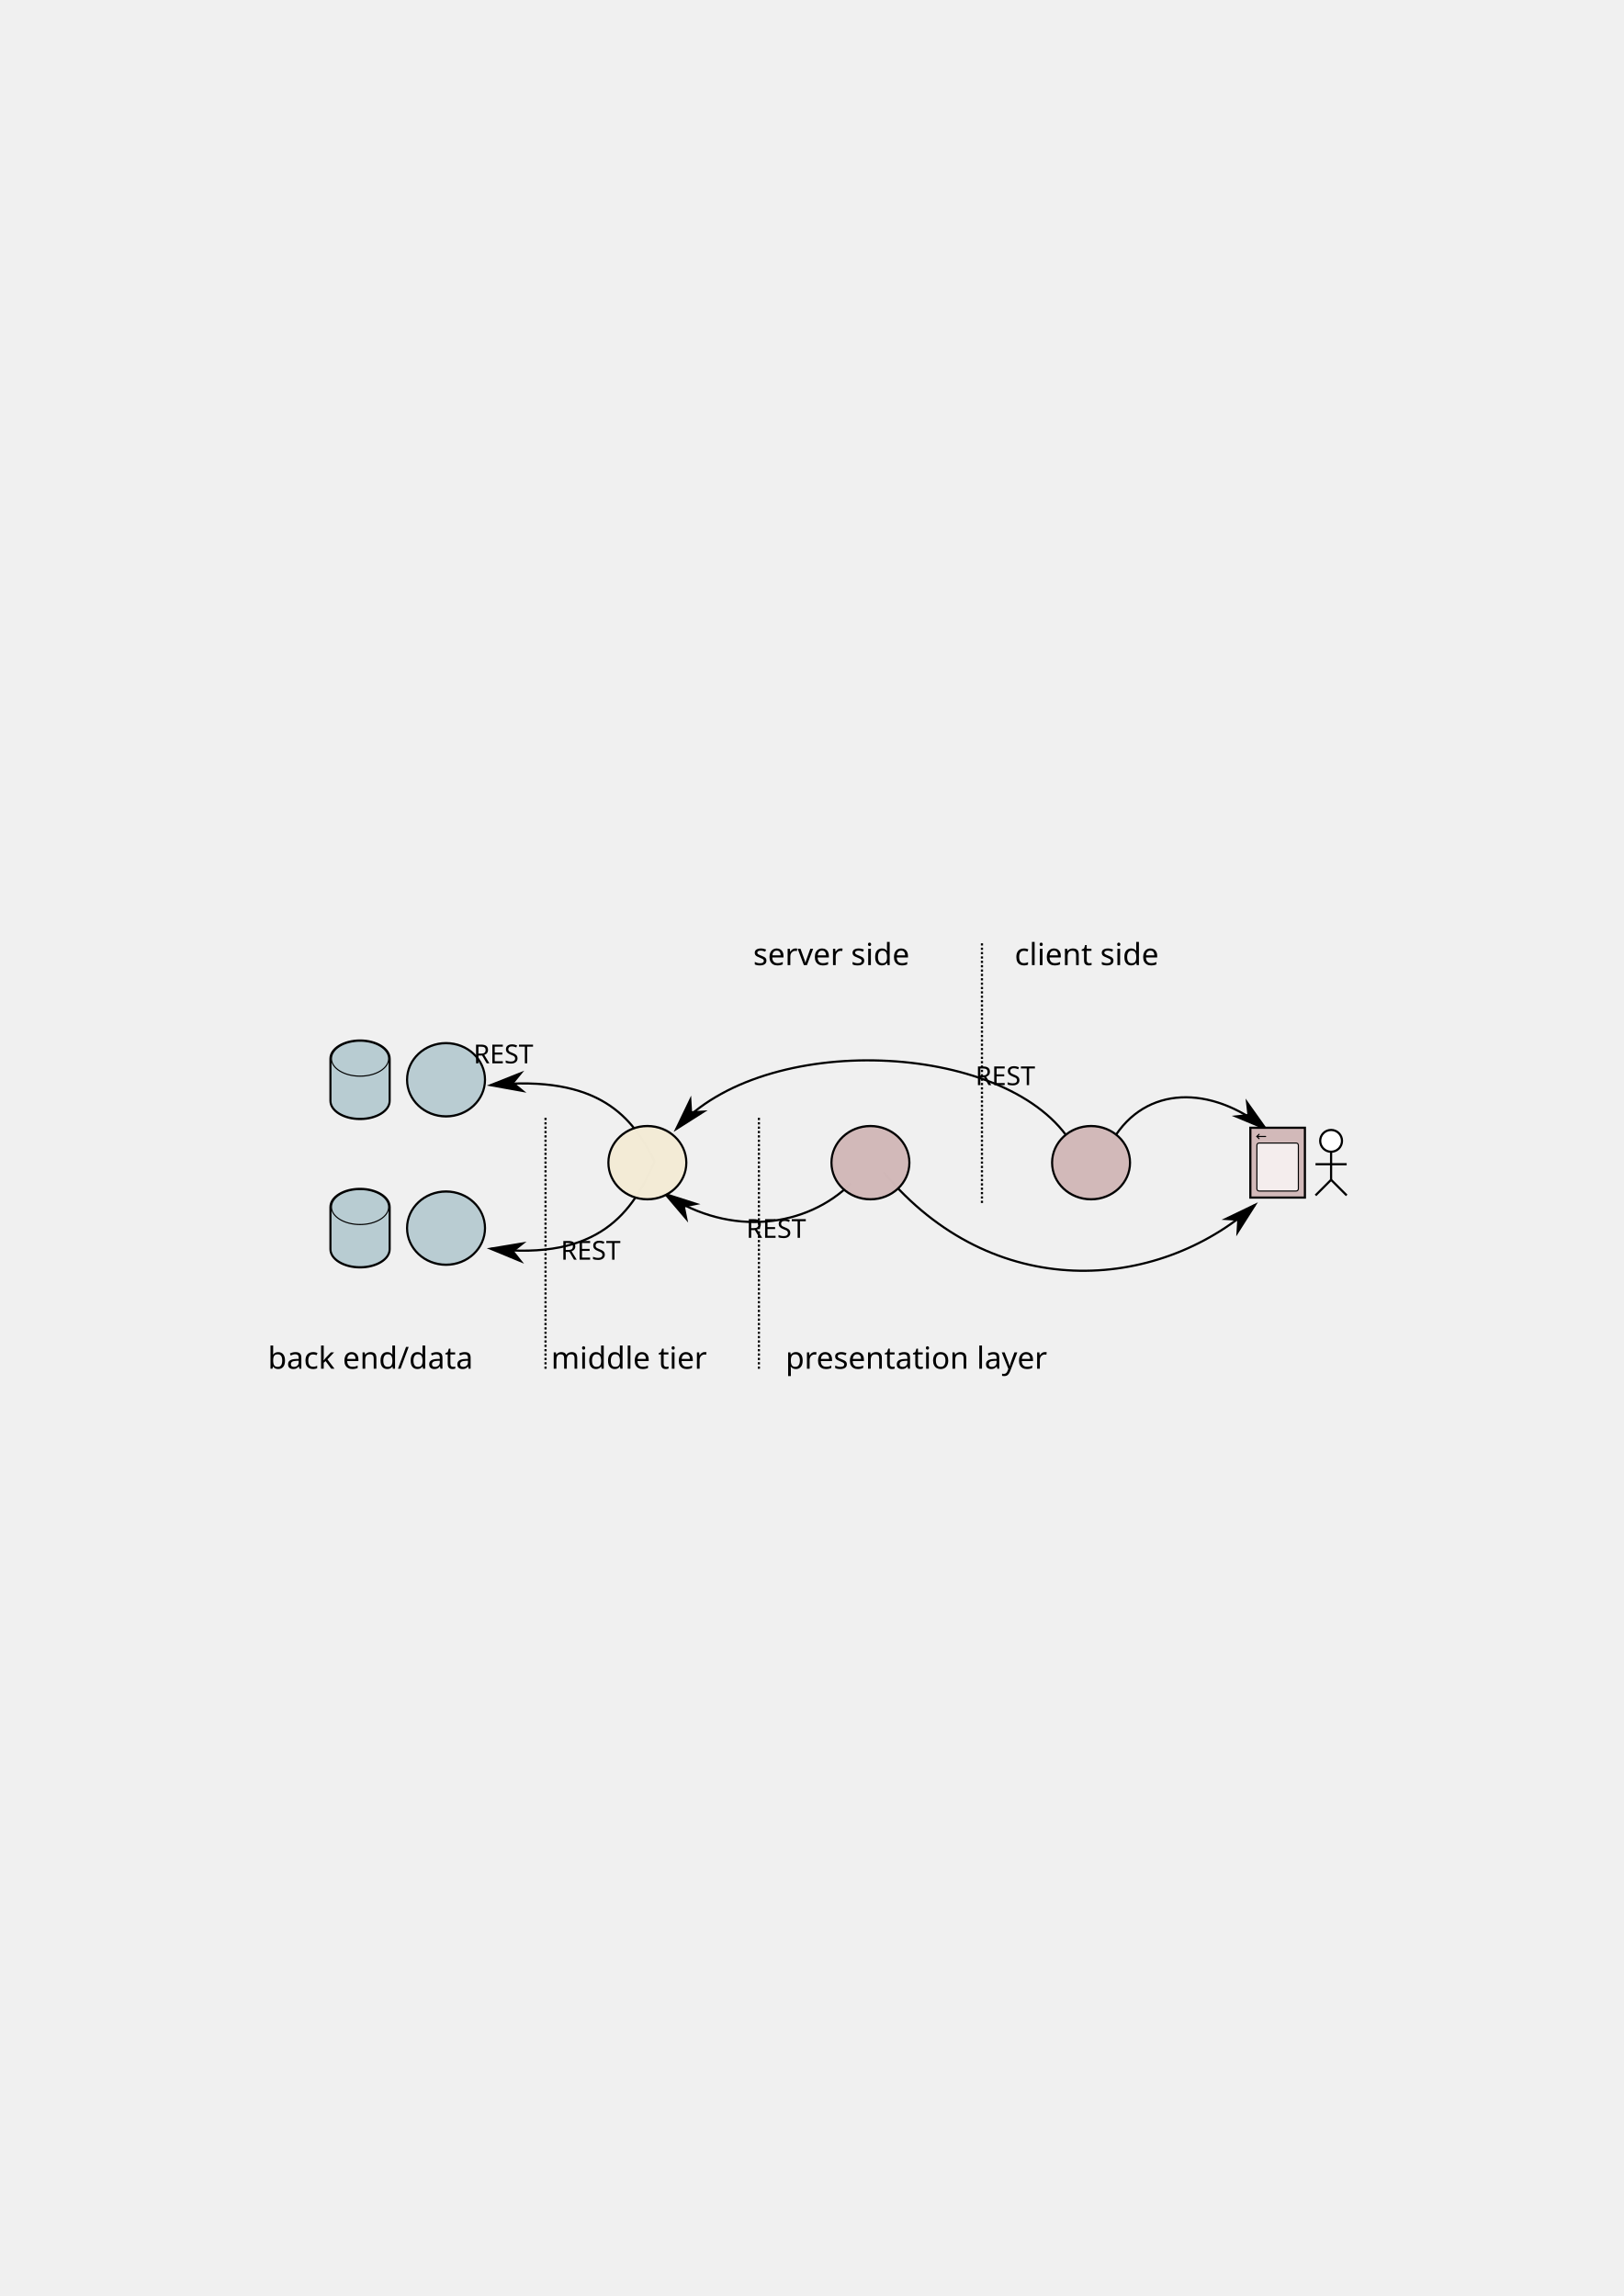
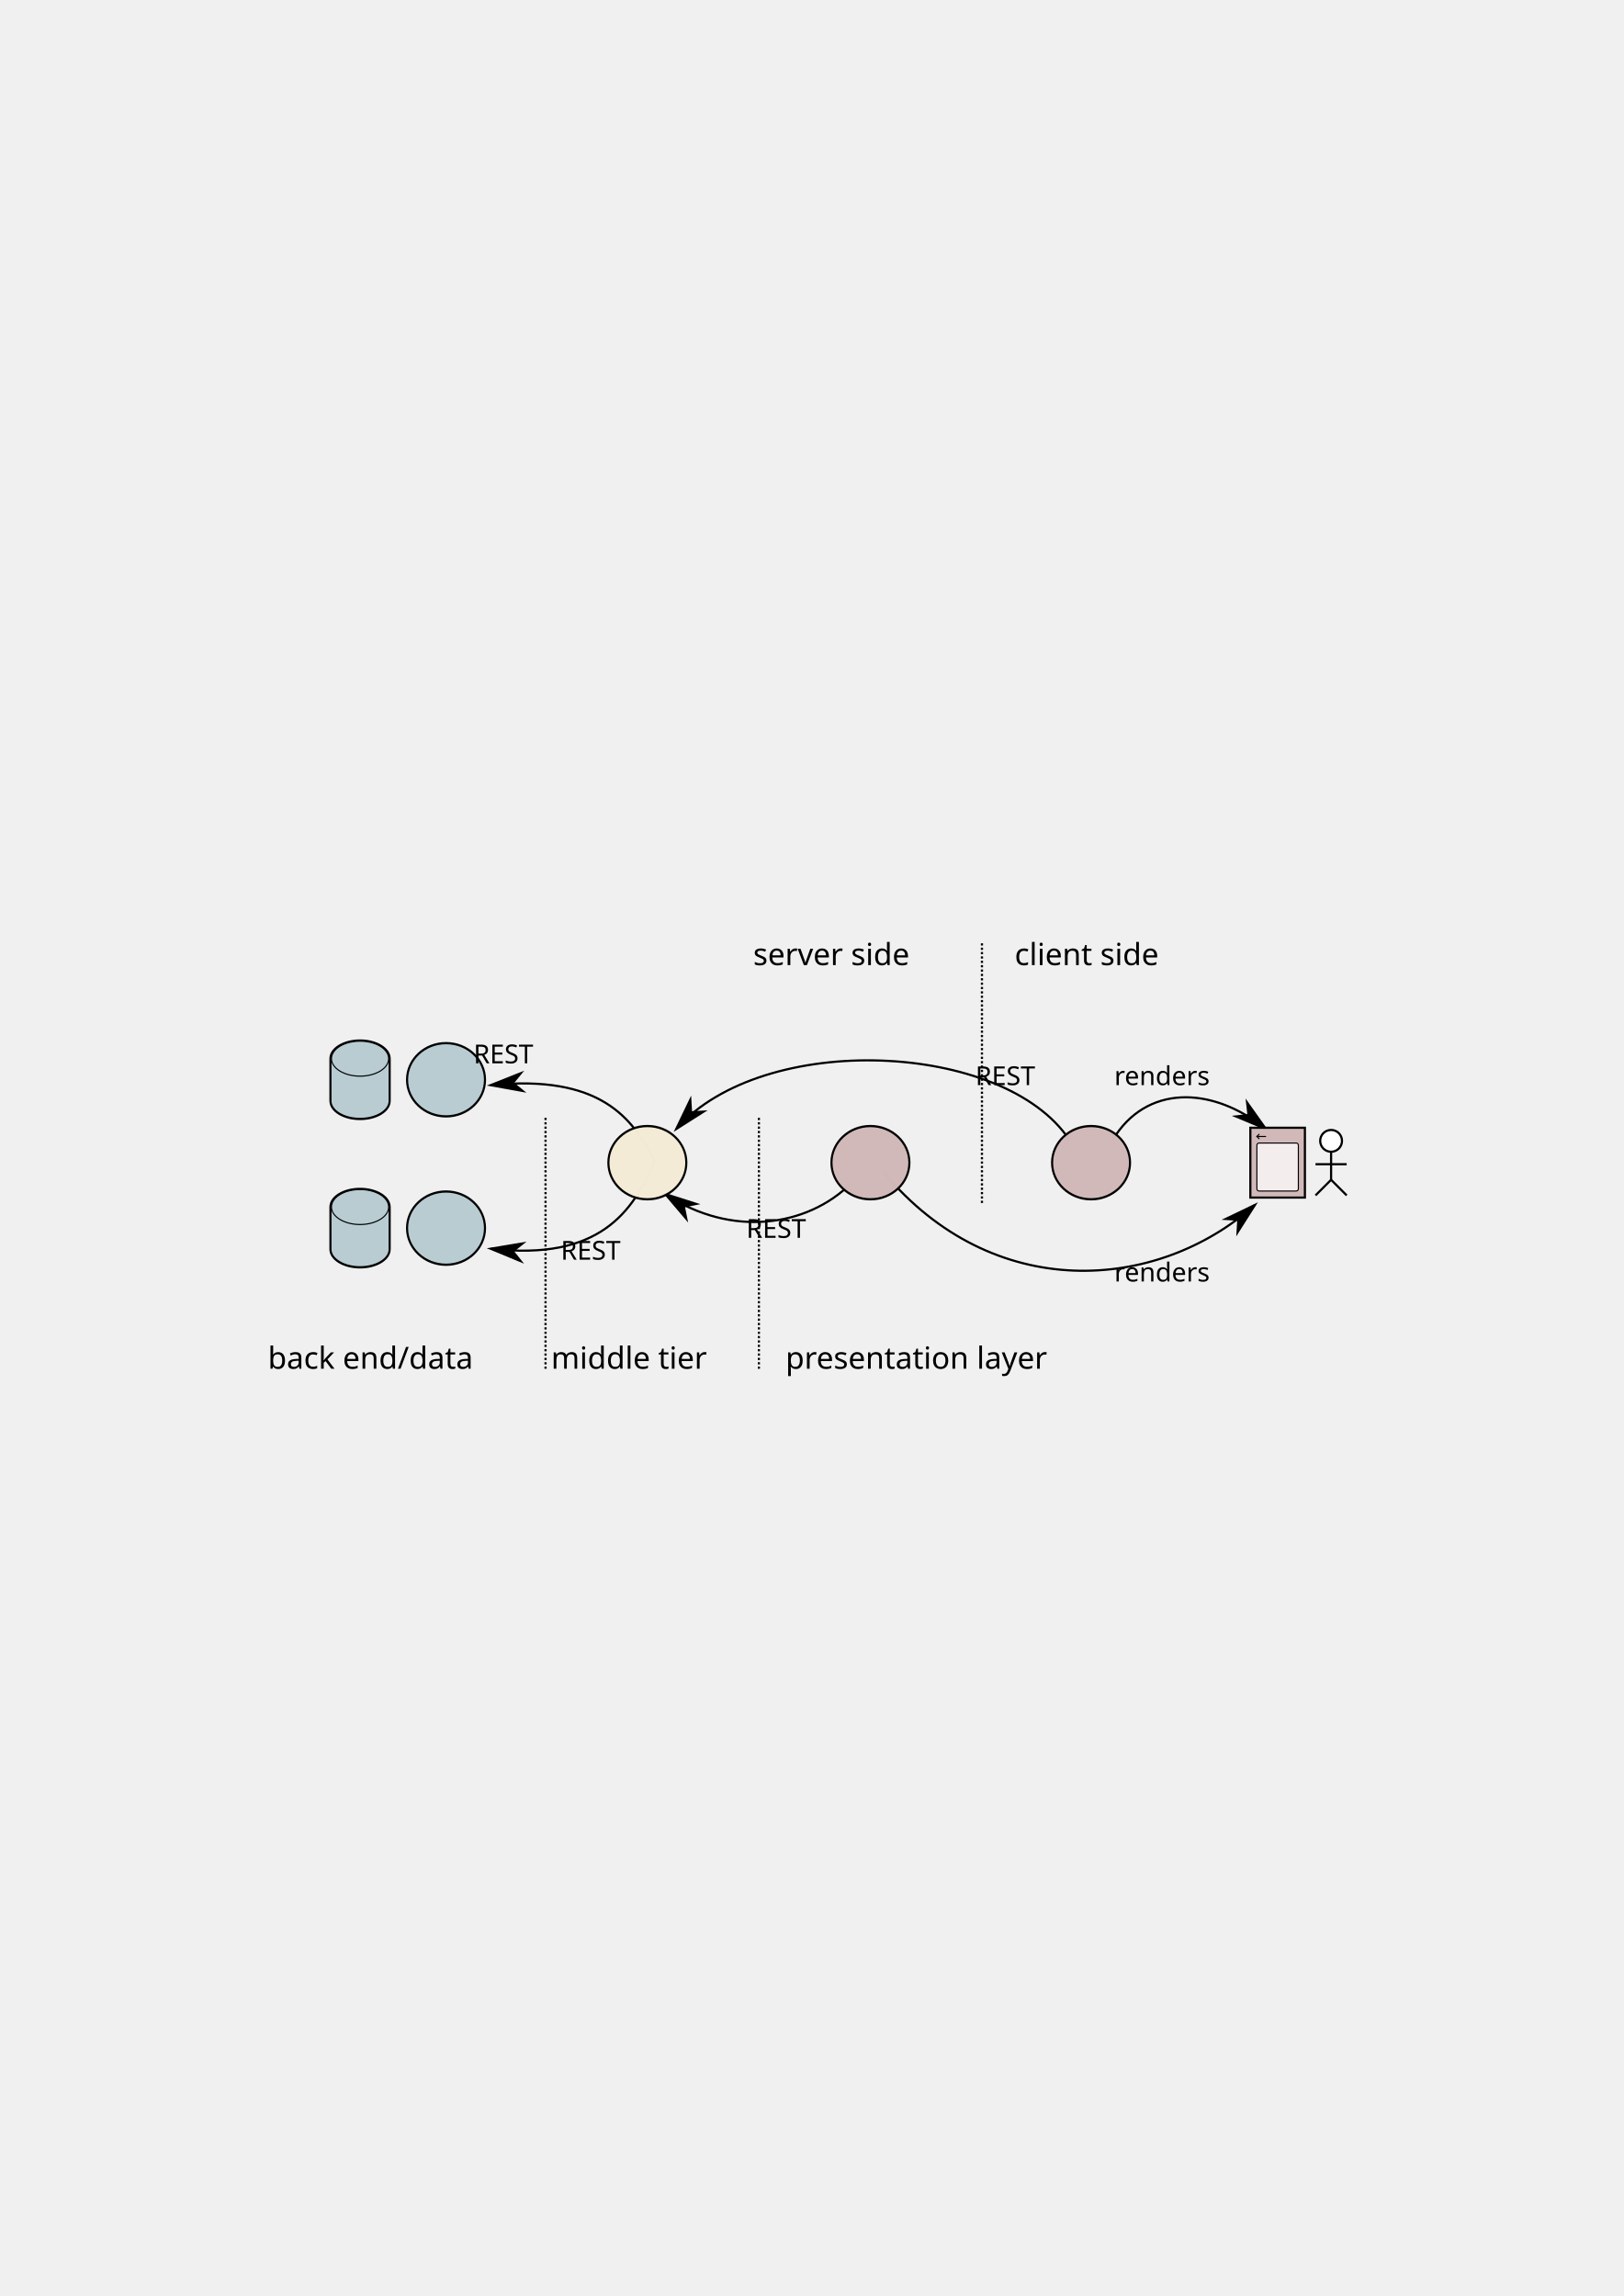
<svg xmlns="http://www.w3.org/2000/svg" width="744.094" height="1052.362" id="svg2" version="1.1">
  <defs id="defs4">
    <marker orient="auto" refY="0.0" refX="0.0" id="Arrow1Lstart" style="overflow:visible">
      <path id="path7113" d="M 0.0,0.0 L 5.0,-5.0 L -12.5,0.0 L 5.0,5.0 L 0.0,0.0 z " style="fill-rule:evenodd;stroke:#000000;stroke-width:1.0pt;marker-start:none" transform="scale(0.8) translate(12.5,0)" />
    </marker>
    <marker orient="auto" refY="0.0" refX="0.0" id="Arrow1Mend" style="overflow:visible;">
      <path id="path4115" d="M 0.0,0.0 L 5.0,-5.0 L -12.5,0.0 L 5.0,5.0 L 0.0,0.0 z " style="fill-rule:evenodd;stroke:#000000;stroke-width:1.0pt;marker-start:none;" transform="scale(0.4) rotate(180) translate(10,0)" />
    </marker>
    <marker orient="auto" refY="0.0" refX="0.0" id="Arrow1Mstart" style="overflow:visible">
      <path id="path4112" d="M 0.0,0.0 L 5.0,-5.0 L -12.5,0.0 L 5.0,5.0 L 0.0,0.0 z " style="fill-rule:evenodd;stroke:#000000;stroke-width:1.0pt;marker-start:none" transform="scale(0.4) translate(10,0)" />
    </marker>
    <marker orient="auto" refY="0.0" refX="0.0" id="Arrow2Send" style="overflow:visible;">
      <path id="path4139" style="font-size:12.0;fill-rule:evenodd;stroke-width:0.625;stroke-linejoin:round;" d="M 8.719,4.034 L -2.207,0.016 L 8.719,-4.002 C 6.973,-1.63 6.983,1.616 8.719,4.034 z " transform="scale(0.3) rotate(180) translate(-2.3,0)" />
    </marker>
    <marker orient="auto" refY="0.0" refX="0.0" id="Arrow2Mend" style="overflow:visible;">
      <path id="path4133" style="font-size:12.0;fill-rule:evenodd;stroke-width:0.625;stroke-linejoin:round;" d="M 8.719,4.034 L -2.207,0.016 L 8.719,-4.002 C 6.973,-1.63 6.983,1.616 8.719,4.034 z " transform="scale(0.6) rotate(180) translate(0,0)" />
    </marker>
    <marker orient="auto" refY="0.0" refX="0.0" id="Torso" style="overflow:visible">
      <g id="g4319" transform="scale(0.7)">
        <path id="path4321" d="M -4.779,-3.24 C -2.429,-2.874 0.521,-1.302 0.258,0.388 C -0.005,2.078 -2.213,2.618 -4.563,2.252 C -6.913,1.886 -8.521,0.752 -8.258,-0.938 C -7.995,-2.628 -7.13,-3.605 -4.779,-3.24 z " style="fill:none;fill-opacity:0.75;fill-rule:evenodd;stroke:#000000;stroke-width:1.25;marker-start:none;marker-mid:none;marker-end:none" />
        <path id="path4323" d="M 4.46,0.089 C -2.556,-4.378 5.225,-3.906 -0.848,-8.72" style="fill:none;fill-opacity:0.75;fill-rule:evenodd;stroke:#000000;stroke-width:1pt;marker-end:none" />
        <path id="path4325" d="M 4.93,0.058 C -1.387,1.749 1.803,5.478 -4.945,7.546" style="fill:none;fill-opacity:0.75;fill-rule:evenodd;stroke:#000000;stroke-width:1pt;marker-start:none;marker-end:none" />
        <rect id="rect4327" transform="matrix(0.527536,-0.849533,0.887668,0.460484,0,0)" y="-1.741" x="-10.392" height="2.761" width="2.637" style="fill-rule:evenodd;stroke-width:1pt;marker-end:none" />
        <rect id="rect4329" transform="matrix(0.671205,-0.741272,0.790802,0.612072,0,0)" y="-7.963" x="4.959" height="2.861" width="2.733" style="fill-rule:evenodd;stroke-width:1pt;marker-end:none" />
        <path id="path4331" transform="matrix(0,-1.109517,1.109517,0,25.96648,19.71619)" d="m 16.78,-28.685 c 0,0.335 -0.272,0.607 -0.607,0.607 -0.335,0 -0.607,-0.272 -0.607,-0.607 0,-0.335 0.272,-0.607 0.607,-0.607 0.335,0 0.607,0.272 0.607,0.607 z" style="fill:#ff0000;fill-opacity:0.75;fill-rule:evenodd;stroke:#000000;stroke-width:1pt;marker-start:none;marker-end:none" />
        <path id="path4333" transform="matrix(0,-1.109517,1.109517,0,26.8245,16.99126)" d="m 16.78,-28.685 c 0,0.335 -0.272,0.607 -0.607,0.607 -0.335,0 -0.607,-0.272 -0.607,-0.607 0,-0.335 0.272,-0.607 0.607,-0.607 0.335,0 0.607,0.272 0.607,0.607 z" style="fill:#ff0000;fill-opacity:0.75;fill-rule:evenodd;stroke:#000000;stroke-width:1pt;marker-start:none;marker-end:none" />
      </g>
    </marker>
    <marker orient="auto" refY="0.0" refX="0.0" id="Arrow2Lend" style="overflow:visible;">
      <path id="path4127" style="font-size:12.0;fill-rule:evenodd;stroke-width:0.625;stroke-linejoin:round;" d="M 8.719,4.034 L -2.207,0.016 L 8.719,-4.002 C 6.973,-1.63 6.983,1.616 8.719,4.034 z " transform="scale(1.1) rotate(180) translate(1,0)" />
    </marker>
    <marker orient="auto" refY="0.0" refX="0.0" id="Arrow1Lend" style="overflow:visible;">
      <path id="path4109" d="M 0.0,0.0 L 5.0,-5.0 L -12.5,0.0 L 5.0,5.0 L 0.0,0.0 z " style="fill-rule:evenodd;stroke:#000000;stroke-width:1.0pt;marker-start:none;" transform="scale(0.8) rotate(180) translate(12.5,0)" />
    </marker>
    <marker orient="auto" refY="0" refX="0" id="Arrow2Lend-6" style="overflow:visible">
      <path id="path4127-7" style="font-size:12px;fill-rule:evenodd;stroke-width:0.625;stroke-linejoin:round" d="M 8.719,4.034 -2.207,0.016 8.719,-4.002 c -1.745,2.372 -1.735,5.617 -6e-7,8.035 z" transform="matrix(-1.1,0,0,-1.1,-1.1,0)" />
    </marker>
    <marker orient="auto" refY="0" refX="0" id="Arrow2Lend-9" style="overflow:visible">
      <path id="path4127-1" style="font-size:12px;fill-rule:evenodd;stroke-width:0.625;stroke-linejoin:round" d="M 8.719,4.034 -2.207,0.016 8.719,-4.002 c -1.745,2.372 -1.735,5.617 -6e-7,8.035 z" transform="matrix(-1.1,0,0,-1.1,-1.1,0)" />
    </marker>
    <marker orient="auto" refY="0" refX="0" id="Arrow2Lend-1" style="overflow:visible">
      <path id="path4127-3" style="font-size:12px;fill-rule:evenodd;stroke-width:0.625;stroke-linejoin:round" d="M 8.719,4.034 -2.207,0.016 8.719,-4.002 c -1.745,2.372 -1.735,5.617 -6e-7,8.035 z" transform="matrix(-1.1,0,0,-1.1,-1.1,0)" />
    </marker>
    <marker orient="auto" refY="0" refX="0" id="Arrow2Lend-7" style="overflow:visible">
      <path id="path4127-2" style="font-size:12px;fill-rule:evenodd;stroke-width:0.625;stroke-linejoin:round" d="M 8.719,4.034 -2.207,0.016 8.719,-4.002 c -1.745,2.372 -1.735,5.617 -6e-7,8.035 z" transform="matrix(-1.1,0,0,-1.1,-1.1,0)" />
    </marker>
    <clipPath clipPathUnits="userSpaceOnUse" id="clipPath4035">
      <path id="path4037" d="m 1.434,478.098 -202.867,-10e-6 -202.867,0 L -302.867,317.362 -201.434,156.626 -100,317.362 z" style="opacity:0.99;color:#000000;fill:none;stroke:#000000;stroke-width:1;stroke-opacity:1;marker:none;visibility:visible;display:inline;overflow:visible;enable-background:accumulate" />
    </clipPath>
    <marker style="overflow:visible" id="Arrow2Lend-7-7" refX="0" refY="0" orient="auto">
      <path transform="matrix(-1.1,0,0,-1.1,-1.1,0)" d="M 8.719,4.034 -2.207,0.016 8.719,-4.002 c -1.745,2.372 -1.735,5.617 -6e-7,8.035 z" style="font-size:12px;fill-rule:evenodd;stroke-width:0.625;stroke-linejoin:round" id="path4127-2-1" />
    </marker>
    <marker style="overflow:visible" id="Arrow2Lend-1-7" refX="0" refY="0" orient="auto">
      <path transform="matrix(-1.1,0,0,-1.1,-1.1,0)" d="M 8.719,4.034 -2.207,0.016 8.719,-4.002 c -1.745,2.372 -1.735,5.617 -6e-7,8.035 z" style="font-size:12px;fill-rule:evenodd;stroke-width:0.625;stroke-linejoin:round" id="path4127-3-6" />
    </marker>
    <marker style="overflow:visible" id="Arrow2Lend-9-8" refX="0" refY="0" orient="auto">
      <path transform="matrix(-1.1,0,0,-1.1,-1.1,0)" d="M 8.719,4.034 -2.207,0.016 8.719,-4.002 c -1.745,2.372 -1.735,5.617 -6e-7,8.035 z" style="font-size:12px;fill-rule:evenodd;stroke-width:0.625;stroke-linejoin:round" id="path4127-1-1" />
    </marker>
    <marker style="overflow:visible" id="Arrow2Lend-6-0" refX="0" refY="0" orient="auto">
      <path transform="matrix(-1.1,0,0,-1.1,-1.1,0)" d="M 8.719,4.034 -2.207,0.016 8.719,-4.002 c -1.745,2.372 -1.735,5.617 -6e-7,8.035 z" style="font-size:12px;fill-rule:evenodd;stroke-width:0.625;stroke-linejoin:round" id="path4127-7-0" />
    </marker>
    <marker style="overflow:visible;" id="Arrow1Lend-4" refX="0.0" refY="0.0" orient="auto">
      <path transform="scale(0.8) rotate(180) translate(12.5,0)" style="fill-rule:evenodd;stroke:#000000;stroke-width:1.0pt;marker-start:none;" d="M 0.0,0.0 L 5.0,-5.0 L -12.5,0.0 L 5.0,5.0 L 0.0,0.0 z " id="path4109-0" />
    </marker>
    <marker style="overflow:visible;" id="Arrow2Lend-2" refX="0.0" refY="0.0" orient="auto">
      <path transform="scale(1.1) rotate(180) translate(1,0)" d="M 8.719,4.034 L -2.207,0.016 L 8.719,-4.002 C 6.973,-1.63 6.983,1.616 8.719,4.034 z " style="font-size:12.0;fill-rule:evenodd;stroke-width:0.625;stroke-linejoin:round;" id="path4127-26" />
    </marker>
    <marker style="overflow:visible" id="Torso-3" refX="0.0" refY="0.0" orient="auto">
      <g transform="scale(0.7)" id="g4319-9">
        <path style="fill:none;fill-opacity:0.75;fill-rule:evenodd;stroke:#000000;stroke-width:1.25;marker-start:none;marker-mid:none;marker-end:none" d="M -4.779,-3.24 C -2.429,-2.874 0.521,-1.302 0.258,0.388 C -0.005,2.078 -2.213,2.618 -4.563,2.252 C -6.913,1.886 -8.521,0.752 -8.258,-0.938 C -7.995,-2.628 -7.13,-3.605 -4.779,-3.24 z " id="path4321-0" />
        <path style="fill:none;fill-opacity:0.75;fill-rule:evenodd;stroke:#000000;stroke-width:1pt;marker-end:none" d="M 4.46,0.089 C -2.556,-4.378 5.225,-3.906 -0.848,-8.72" id="path4323-5" />
        <path style="fill:none;fill-opacity:0.75;fill-rule:evenodd;stroke:#000000;stroke-width:1pt;marker-start:none;marker-end:none" d="M 4.93,0.058 C -1.387,1.749 1.803,5.478 -4.945,7.546" id="path4325-5" />
        <rect style="fill-rule:evenodd;stroke-width:1pt;marker-end:none" width="2.637" height="2.761" x="-10.392" y="-1.741" transform="matrix(0.527536,-0.849533,0.887668,0.460484,0,0)" id="rect4327-4" />
        <rect style="fill-rule:evenodd;stroke-width:1pt;marker-end:none" width="2.733" height="2.861" x="4.959" y="-7.963" transform="matrix(0.671205,-0.741272,0.790802,0.612072,0,0)" id="rect4329-4" />
        <path style="fill:#ff0000;fill-opacity:0.75;fill-rule:evenodd;stroke:#000000;stroke-width:1pt;marker-start:none;marker-end:none" d="m 16.78,-28.685 c 0,0.335 -0.272,0.607 -0.607,0.607 -0.335,0 -0.607,-0.272 -0.607,-0.607 0,-0.335 0.272,-0.607 0.607,-0.607 0.335,0 0.607,0.272 0.607,0.607 z" transform="matrix(0,-1.109517,1.109517,0,25.96648,19.71619)" id="path4331-3" />
        <path style="fill:#ff0000;fill-opacity:0.75;fill-rule:evenodd;stroke:#000000;stroke-width:1pt;marker-start:none;marker-end:none" d="m 16.78,-28.685 c 0,0.335 -0.272,0.607 -0.607,0.607 -0.335,0 -0.607,-0.272 -0.607,-0.607 0,-0.335 0.272,-0.607 0.607,-0.607 0.335,0 0.607,0.272 0.607,0.607 z" transform="matrix(0,-1.109517,1.109517,0,26.8245,16.99126)" id="path4333-8" />
      </g>
    </marker>
    <marker style="overflow:visible;" id="Arrow2Mend-4" refX="0.0" refY="0.0" orient="auto">
      <path transform="scale(0.6) rotate(180) translate(0,0)" d="M 8.719,4.034 L -2.207,0.016 L 8.719,-4.002 C 6.973,-1.63 6.983,1.616 8.719,4.034 z " style="font-size:12.0;fill-rule:evenodd;stroke-width:0.625;stroke-linejoin:round;" id="path4133-3" />
    </marker>
    <marker style="overflow:visible;" id="Arrow2Send-9" refX="0.0" refY="0.0" orient="auto">
      <path transform="scale(0.3) rotate(180) translate(-2.3,0)" d="M 8.719,4.034 L -2.207,0.016 L 8.719,-4.002 C 6.973,-1.63 6.983,1.616 8.719,4.034 z " style="font-size:12.0;fill-rule:evenodd;stroke-width:0.625;stroke-linejoin:round;" id="path4139-2" />
    </marker>
    <marker style="overflow:visible" id="Arrow1Mstart-8" refX="0.0" refY="0.0" orient="auto">
      <path transform="scale(0.4) translate(10,0)" style="fill-rule:evenodd;stroke:#000000;stroke-width:1.0pt;marker-start:none" d="M 0.0,0.0 L 5.0,-5.0 L -12.5,0.0 L 5.0,5.0 L 0.0,0.0 z " id="path4112-0" />
    </marker>
    <marker style="overflow:visible;" id="Arrow1Mend-1" refX="0.0" refY="0.0" orient="auto">
      <path transform="scale(0.4) rotate(180) translate(10,0)" style="fill-rule:evenodd;stroke:#000000;stroke-width:1.0pt;marker-start:none;" d="M 0.0,0.0 L 5.0,-5.0 L -12.5,0.0 L 5.0,5.0 L 0.0,0.0 z " id="path4115-5" />
    </marker>
    <clipPath id="clipPath4035-3" clipPathUnits="userSpaceOnUse">
      <path style="opacity:0.99;color:#000000;fill:none;stroke:#000000;stroke-width:1;stroke-opacity:1;marker:none;visibility:visible;display:inline;overflow:visible;enable-background:accumulate" d="m 1.434,478.098 -202.867,-10e-6 -202.867,0 L -302.867,317.362 -201.434,156.626 -100,317.362 z" id="path4037-9" />
    </clipPath>
    <marker style="overflow:visible" id="Arrow2Lend-7-1" refX="0" refY="0" orient="auto">
      <path transform="matrix(-1.1,0,0,-1.1,-1.1,0)" d="M 8.719,4.034 -2.207,0.016 8.719,-4.002 c -1.745,2.372 -1.735,5.617 -6e-7,8.035 z" style="font-size:12px;fill-rule:evenodd;stroke-width:0.625;stroke-linejoin:round" id="path4127-2-15" />
    </marker>
    <marker style="overflow:visible" id="Arrow2Lend-1-0" refX="0" refY="0" orient="auto">
      <path transform="matrix(-1.1,0,0,-1.1,-1.1,0)" d="M 8.719,4.034 -2.207,0.016 8.719,-4.002 c -1.745,2.372 -1.735,5.617 -6e-7,8.035 z" style="font-size:12px;fill-rule:evenodd;stroke-width:0.625;stroke-linejoin:round" id="path4127-3-3" />
    </marker>
    <marker style="overflow:visible" id="Arrow2Lend-9-0" refX="0" refY="0" orient="auto">
      <path transform="matrix(-1.1,0,0,-1.1,-1.1,0)" d="M 8.719,4.034 -2.207,0.016 8.719,-4.002 c -1.745,2.372 -1.735,5.617 -6e-7,8.035 z" style="font-size:12px;fill-rule:evenodd;stroke-width:0.625;stroke-linejoin:round" id="path4127-1-9" />
    </marker>
    <marker style="overflow:visible" id="Arrow2Lend-6-7" refX="0" refY="0" orient="auto">
      <path transform="matrix(-1.1,0,0,-1.1,-1.1,0)" d="M 8.719,4.034 -2.207,0.016 8.719,-4.002 c -1.745,2.372 -1.735,5.617 -6e-7,8.035 z" style="font-size:12px;fill-rule:evenodd;stroke-width:0.625;stroke-linejoin:round" id="path4127-7-3" />
    </marker>
    <marker style="overflow:visible;" id="Arrow1Lend-9" refX="0.0" refY="0.0" orient="auto">
      <path transform="scale(0.8) rotate(180) translate(12.5,0)" style="fill-rule:evenodd;stroke:#000000;stroke-width:1.0pt;marker-start:none;" d="M 0.0,0.0 L 5.0,-5.0 L -12.5,0.0 L 5.0,5.0 L 0.0,0.0 z " id="path4109-4" />
    </marker>
    <marker style="overflow:visible;" id="Arrow2Lend-4" refX="0.0" refY="0.0" orient="auto">
      <path transform="scale(1.1) rotate(180) translate(1,0)" d="M 8.719,4.034 L -2.207,0.016 L 8.719,-4.002 C 6.973,-1.63 6.983,1.616 8.719,4.034 z " style="font-size:12.0;fill-rule:evenodd;stroke-width:0.625;stroke-linejoin:round;" id="path4127-12" />
    </marker>
    <marker style="overflow:visible" id="Torso-4" refX="0.0" refY="0.0" orient="auto">
      <g transform="scale(0.7)" id="g4319-4">
        <path style="fill:none;fill-opacity:0.75;fill-rule:evenodd;stroke:#000000;stroke-width:1.25;marker-start:none;marker-mid:none;marker-end:none" d="M -4.779,-3.24 C -2.429,-2.874 0.521,-1.302 0.258,0.388 C -0.005,2.078 -2.213,2.618 -4.563,2.252 C -6.913,1.886 -8.521,0.752 -8.258,-0.938 C -7.995,-2.628 -7.13,-3.605 -4.779,-3.24 z " id="path4321-3" />
        <path style="fill:none;fill-opacity:0.75;fill-rule:evenodd;stroke:#000000;stroke-width:1pt;marker-end:none" d="M 4.46,0.089 C -2.556,-4.378 5.225,-3.906 -0.848,-8.72" id="path4323-0" />
        <path style="fill:none;fill-opacity:0.75;fill-rule:evenodd;stroke:#000000;stroke-width:1pt;marker-start:none;marker-end:none" d="M 4.93,0.058 C -1.387,1.749 1.803,5.478 -4.945,7.546" id="path4325-7" />
        <rect style="fill-rule:evenodd;stroke-width:1pt;marker-end:none" width="2.637" height="2.761" x="-10.392" y="-1.741" transform="matrix(0.527536,-0.849533,0.887668,0.460484,0,0)" id="rect4327-9" />
        <rect style="fill-rule:evenodd;stroke-width:1pt;marker-end:none" width="2.733" height="2.861" x="4.959" y="-7.963" transform="matrix(0.671205,-0.741272,0.790802,0.612072,0,0)" id="rect4329-9" />
        <path style="fill:#ff0000;fill-opacity:0.75;fill-rule:evenodd;stroke:#000000;stroke-width:1pt;marker-start:none;marker-end:none" d="m 16.78,-28.685 c 0,0.335 -0.272,0.607 -0.607,0.607 -0.335,0 -0.607,-0.272 -0.607,-0.607 0,-0.335 0.272,-0.607 0.607,-0.607 0.335,0 0.607,0.272 0.607,0.607 z" transform="matrix(0,-1.109517,1.109517,0,25.96648,19.71619)" id="path4331-9" />
        <path style="fill:#ff0000;fill-opacity:0.75;fill-rule:evenodd;stroke:#000000;stroke-width:1pt;marker-start:none;marker-end:none" d="m 16.78,-28.685 c 0,0.335 -0.272,0.607 -0.607,0.607 -0.335,0 -0.607,-0.272 -0.607,-0.607 0,-0.335 0.272,-0.607 0.607,-0.607 0.335,0 0.607,0.272 0.607,0.607 z" transform="matrix(0,-1.109517,1.109517,0,26.8245,16.99126)" id="path4333-4" />
      </g>
    </marker>
    <marker style="overflow:visible;" id="Arrow2Mend-43" refX="0.0" refY="0.0" orient="auto">
      <path transform="scale(0.6) rotate(180) translate(0,0)" d="M 8.719,4.034 L -2.207,0.016 L 8.719,-4.002 C 6.973,-1.63 6.983,1.616 8.719,4.034 z " style="font-size:12.0;fill-rule:evenodd;stroke-width:0.625;stroke-linejoin:round;" id="path4133-7" />
    </marker>
    <marker style="overflow:visible;" id="Arrow2Send-1" refX="0.0" refY="0.0" orient="auto">
      <path transform="scale(0.3) rotate(180) translate(-2.3,0)" d="M 8.719,4.034 L -2.207,0.016 L 8.719,-4.002 C 6.973,-1.63 6.983,1.616 8.719,4.034 z " style="font-size:12.0;fill-rule:evenodd;stroke-width:0.625;stroke-linejoin:round;" id="path4139-1" />
    </marker>
    <marker style="overflow:visible" id="Arrow1Mstart-0" refX="0.0" refY="0.0" orient="auto">
      <path transform="scale(0.4) translate(10,0)" style="fill-rule:evenodd;stroke:#000000;stroke-width:1.0pt;marker-start:none" d="M 0.0,0.0 L 5.0,-5.0 L -12.5,0.0 L 5.0,5.0 L 0.0,0.0 z " id="path4112-2" />
    </marker>
    <marker style="overflow:visible;" id="Arrow1Mend-7" refX="0.0" refY="0.0" orient="auto">
      <path transform="scale(0.4) rotate(180) translate(10,0)" style="fill-rule:evenodd;stroke:#000000;stroke-width:1.0pt;marker-start:none;" d="M 0.0,0.0 L 5.0,-5.0 L -12.5,0.0 L 5.0,5.0 L 0.0,0.0 z " id="path4115-7" />
    </marker>
  </defs>
  <g id="layer1">
    <g transform="translate(-35.00001,100)" id="g4452" />
    <path style="fill:none;stroke:#000000;stroke-width:1;stroke-linecap:butt;stroke-linejoin:miter;stroke-opacity:1;marker-end:none;stroke-miterlimit:4;stroke-dasharray:1,1;stroke-dashoffset:0" d="m 450,432.362 0,120" id="path4626" />
    <text id="text4135" y="442.362" x="465" style="font-size:14px;font-style:normal;font-weight:normal;text-align:start;line-height:125%;letter-spacing:0px;word-spacing:0px;text-anchor:start;fill:#000000;fill-opacity:1;stroke:none;font-family:Sans" xml:space="preserve">
      <tspan y="442.362" x="465" id="tspan4405">client side</tspan>
    </text>
    <path id="path7932" d="m 390,542.362 c -20,20 -55,25 -85,5" style="fill:none;stroke:#000000;stroke-width:1px;stroke-linecap:butt;stroke-linejoin:miter;stroke-opacity:1;marker-end:url(#Arrow1Lend)" />
    <path id="path7934" d="m 300,532.362 c -10,-20 -25,-40 -75,-35" style="fill:none;stroke:#000000;stroke-width:1px;stroke-linecap:butt;stroke-linejoin:miter;stroke-opacity:1;marker-end:url(#Arrow1Lend)" />
    <path style="fill:none;stroke:#000000;stroke-width:1px;stroke-linecap:butt;stroke-linejoin:miter;stroke-opacity:1;marker-end:url(#Arrow1Lend)" d="m 300,532.362 c -10,22.857 -25,45.714 -75,40" id="path8094" />
    <path style="opacity:0.99;color:#000000;fill:#f3ebd6;fill-opacity:1;fill-rule:nonzero;stroke:#000000;stroke-width:1.225;stroke-linecap:butt;stroke-linejoin:miter;stroke-miterlimit:4;stroke-opacity:1;stroke-dasharray:none;stroke-dashoffset:0;marker:none;visibility:visible;display:inline;overflow:visible;enable-background:accumulate" id="path4237" d="m 270,477.362 a 22.5,20 0 1 1 -45,0 22.5,20 0 1 1 45,0 z" transform="matrix(0.7937762,0,0,0.8395012,100.2071,132.1573)" />
    <path id="path5965" d="m 575,552.362 c -45,40 -120,45 -170,-15" style="fill:none;stroke:#000000;stroke-width:1px;stroke-linecap:butt;stroke-linejoin:miter;stroke-opacity:1;marker-start:url(#Arrow1Lstart);marker-end:none" />
    <path transform="matrix(0.7937762,0,0,0.8395012,202.4293,132.1573)" d="m 270,477.362 a 22.5,20 0 1 1 -45,0 22.5,20 0 1 1 45,0 z" id="path4239" style="opacity:0.99;color:#000000;fill:#d2b8b8;fill-opacity:1;fill-rule:nonzero;stroke:#000000;stroke-width:1.225;stroke-linecap:butt;stroke-linejoin:miter;stroke-miterlimit:4;stroke-opacity:1;stroke-dasharray:none;stroke-dashoffset:0;marker:none;visibility:visible;display:inline;overflow:visible;enable-background:accumulate" />
    <path style="fill:none;stroke:#000000;stroke-width:1px;stroke-linecap:butt;stroke-linejoin:miter;stroke-opacity:1;marker-end:url(#Arrow1Lend)" d="m 490,522.362 c -30,-45 -140,-50 -180,-5" id="path6032" />
    <text xml:space="preserve" style="font-size:14px;font-style:normal;font-weight:normal;text-align:end;line-height:125%;letter-spacing:0px;word-spacing:0px;text-anchor:end;fill:#000000;fill-opacity:1;stroke:none;font-family:Sans" x="435" y="442.362" id="text4157">
      <tspan id="tspan4161" x="435" y="442.362">server side</tspan>
    </text>
    <path style="fill:none;stroke:#000000;stroke-width:0;stroke-linecap:butt;stroke-linejoin:miter;stroke-opacity:1;marker-end:url(#Arrow1Lend-4);stroke-miterlimit:4;stroke-dasharray:none" d="m 570,542.362 -225,0" id="path5158" />
    <g transform="translate(285.4553,442.9202)" id="g4452-1" />
    <g id="g6030" transform="translate(110.4553,462.9202)" />
    <g id="g6034" transform="translate(325.4553,267.9202)">
      <g id="g6036" transform="translate(-35.00001,100)" />
      <path style="fill:none;stroke:#000000;stroke-width:1px;stroke-linecap:butt;stroke-linejoin:miter;stroke-opacity:1;marker-end:url(#Arrow1Lend)" d="m 184.545,254.442 c 15,-25 45,-25 70,-5" id="path6038" />
    </g>
    <path style="opacity:0.99;color:#000000;fill:#d2b8b8;fill-opacity:1;fill-rule:nonzero;stroke:#000000;stroke-width:1.225;stroke-linecap:butt;stroke-linejoin:miter;stroke-miterlimit:4;stroke-opacity:1;stroke-dasharray:none;stroke-dashoffset:0;marker:none;visibility:visible;display:inline;overflow:visible;enable-background:accumulate" id="path4241" d="m 270,477.362 a 22.5,20 0 1 1 -45,0 22.5,20 0 1 1 45,0 z" transform="matrix(0.7937762,0,0,0.8395012,303.5404,132.1573)" />
    <g id="g7916">
      <g id="g10042" transform="matrix(1.428239,0,0,1.428239,74.41045,151.7605)">
        <path id="path10031" d="m 370,277.362 5,-5 5,5" style="fill:none;stroke:#000000;stroke-width:0.7px;stroke-linecap:butt;stroke-linejoin:miter;stroke-opacity:1" />
        <path id="path10033" d="m 375,272.362 0,-10" style="fill:none;stroke:#000000;stroke-width:0.7px;stroke-linecap:butt;stroke-linejoin:miter;stroke-opacity:1" />
        <path id="path10035" d="m 370,267.362 10,0 0,0" style="fill:none;stroke:#000000;stroke-width:0.7px;stroke-linecap:butt;stroke-linejoin:miter;stroke-opacity:1" />
        <path transform="matrix(1.4,0,0,1.4,-153.5,-103.9449)" d="m 380,259.862 c 0,1.381 -1.119,2.5 -2.5,2.5 -1.381,0 -2.5,-1.119 -2.5,-2.5 0,-1.381 1.119,-2.5 2.5,-2.5 1.381,0 2.5,1.119 2.5,2.5 z" id="path10040" style="color:#000000;fill:#ffffff;fill-opacity:1;fill-rule:nonzero;stroke:#000000;stroke-width:0.5;stroke-miterlimit:4;stroke-opacity:1;stroke-dasharray:none;marker:none;visibility:visible;display:inline;overflow:visible;enable-background:accumulate" />
      </g>
      <g transform="translate(-27,-0.4587411)" id="g6020">
        <rect style="opacity:0.99;color:#000000;fill:#d2b8b8;fill-opacity:1;fill-rule:nonzero;stroke:#000000;stroke-width:1;stroke-linecap:butt;stroke-linejoin:miter;stroke-miterlimit:4;stroke-opacity:1;stroke-dasharray:none;stroke-dashoffset:0;marker:none;visibility:visible;display:inline;overflow:visible;enable-background:accumulate" id="rect5971" width="25" height="32" x="600" y="517.362" />
        <rect y="524.362" x="603" height="22" width="19" id="rect5990" style="opacity:0.99;color:#000000;fill:#ffffff;fill-opacity:0.751;fill-rule:nonzero;stroke:#000000;stroke-width:0.5;stroke-linecap:butt;stroke-linejoin:miter;stroke-miterlimit:4;stroke-opacity:1;stroke-dasharray:none;stroke-dashoffset:0;marker:none;visibility:visible;display:inline;overflow:visible;enable-background:accumulate" ry="1" rx="1" />
        <g id="g5998" transform="translate(0,2.6171874e-6)" style="stroke-width:0.5;stroke-miterlimit:4;stroke-dasharray:none">
          <path id="path5992" d="m 603,521.362 1,-1" style="fill:none;stroke:#000000;stroke-width:0.5;stroke-linecap:round;stroke-linejoin:round;stroke-miterlimit:4;stroke-opacity:1;stroke-dasharray:none" />
          <path id="path5994" d="m 603,521.362 1,1" style="fill:none;stroke:#000000;stroke-width:0.5;stroke-linecap:round;stroke-linejoin:round;stroke-miterlimit:4;stroke-opacity:1;stroke-dasharray:none" />
          <path id="path5996" d="m 603,521.362 4,0" style="fill:none;stroke:#000000;stroke-width:0.5;stroke-linecap:round;stroke-linejoin:round;stroke-miterlimit:4;stroke-opacity:1;stroke-dasharray:none" />
        </g>
      </g>
    </g>
    <path id="path7946" d="m 347.778,512.362 0,115" style="fill:none;stroke:#000000;stroke-width:1;stroke-linecap:butt;stroke-linejoin:miter;stroke-opacity:1;marker-end:none;stroke-miterlimit:4;stroke-dasharray:1,1;stroke-dashoffset:0" />
    <path style="fill:none;stroke:#000000;stroke-width:1;stroke-linecap:butt;stroke-linejoin:miter;stroke-opacity:1;marker-end:none;stroke-miterlimit:4;stroke-dasharray:1,1;stroke-dashoffset:0" d="m 250,512.362 0,115" id="path7948" />
    <text xml:space="preserve" style="font-size:14px;font-style:normal;font-weight:normal;text-align:start;line-height:125%;letter-spacing:0px;word-spacing:0px;text-anchor:start;fill:#000000;fill-opacity:1;stroke:none;font-family:Sans" x="360" y="627.362" id="text7950">
      <tspan id="tspan7952" x="360" y="627.362">presentation layer</tspan>
    </text>
    <text id="text7954" y="627.362" x="297.365" style="font-size:14px;font-style:normal;font-weight:normal;text-align:center;line-height:125%;letter-spacing:0px;word-spacing:0px;text-anchor:middle;fill:#000000;fill-opacity:1;stroke:none;font-family:Sans" xml:space="preserve">
      <tspan y="627.362" x="297.365" id="tspan7956">middle tier</tspan>
    </text>
    <text id="text7958" y="627.362" x="235" style="font-size:14px;font-style:normal;font-weight:normal;text-align:end;line-height:125%;letter-spacing:0px;word-spacing:0px;text-anchor:end;fill:#000000;fill-opacity:1;stroke:none;font-family:Sans" xml:space="preserve">
      <tspan y="627.362" x="235" id="tspan7960">back end/data</tspan>
    </text>
    <text id="text7968" y="497.362" x="490" style="font-size:12px;font-style:normal;font-weight:normal;text-align:end;line-height:125%;letter-spacing:0px;word-spacing:0px;text-anchor:end;fill:#000000;fill-opacity:1;stroke:none;font-family:Sans" xml:space="preserve">
      <tspan y="497.362" x="490" id="tspan7970">REST</tspan>
    </text>
    <text xml:space="preserve" style="font-size:12px;font-style:normal;font-weight:normal;text-align:end;line-height:125%;letter-spacing:0px;word-spacing:0px;text-anchor:end;fill:#000000;fill-opacity:1;stroke:none;font-family:Sans" x="385" y="567.362" id="text7972">
      <tspan id="tspan7974" x="385" y="567.362">REST</tspan>
    </text>
    <g id="g7940" transform="translate(0,30)">
      <path style="opacity:0.99;color:#000000;fill:#b8ccd2;fill-opacity:1;fill-rule:nonzero;stroke:#000000;stroke-width:1.225;stroke-linecap:butt;stroke-linejoin:miter;stroke-miterlimit:4;stroke-opacity:1;stroke-dasharray:none;stroke-dashoffset:0;marker:none;visibility:visible;display:inline;overflow:visible;enable-background:accumulate" id="path4176" d="m 270,477.362 c 0,11.046 -10.074,20 -22.5,20 -12.426,0 -22.5,-8.954 -22.5,-20 0,-11.046 10.074,-20 22.5,-20 12.426,0 22.5,8.954 22.5,20 z" transform="matrix(0.7937762,0,0,0.8395012,7.943762,132.1573)" />
      <g style="fill:#b8ccd2;fill-opacity:1" id="layer1-3" transform="matrix(0.2564918,0,0,0.2788502,120.1859,336.5824)">
        <path style="fill:#b8ccd2;fill-opacity:1;stroke:#000000;stroke-width:3.739;stroke-linecap:round;stroke-linejoin:round;stroke-miterlimit:4;stroke-opacity:1;stroke-dasharray:none" d="m 174.72,639.585 c -29.197,0 -52.906,13.343 -52.906,29.781 l 0,69.344 c 0,16.438 23.709,29.781 52.906,29.781 29.197,-10e-6 52.906,-13.343 52.906,-29.781 l 0,-69.344 -0.031,0 c 0,-16.438 -23.678,-29.781 -52.875,-29.781 z" id="rect3196" />
        <path style="fill:#b8ccd2;fill-opacity:1;stroke:#000000;stroke-width:1.138;stroke-linecap:round;stroke-linejoin:round;stroke-miterlimit:4;stroke-opacity:1;stroke-dasharray:none" id="path2527" d="m 214.802,698.031 c 0,9.785 -13.739,17.717 -30.686,17.717 -16.947,0 -30.686,-7.932 -30.686,-17.717 0,-9.785 13.739,-17.717 30.686,-17.717 16.947,0 30.686,7.932 30.686,17.717 z" transform="matrix(1.663877,0,0,1.622517,-131.6133,-463.2023)" />
      </g>
    </g>
    <text id="text7976" y="577.362" x="300" style="font-size:12px;font-style:normal;font-weight:normal;text-align:end;line-height:125%;letter-spacing:0px;word-spacing:0px;text-anchor:end;fill:#000000;fill-opacity:1;stroke:none;font-family:Sans" xml:space="preserve">
      <tspan y="577.362" x="300" id="tspan7978">REST</tspan>
    </text>
    <g transform="translate(0,-38)" id="g8073">
      <path transform="matrix(0.7937762,0,0,0.8395012,7.943762,132.1573)" d="m 270,477.362 c 0,11.046 -10.074,20 -22.5,20 -12.426,0 -22.5,-8.954 -22.5,-20 0,-11.046 10.074,-20 22.5,-20 12.426,0 22.5,8.954 22.5,20 z" id="path8075" style="opacity:0.99;color:#000000;fill:#b8ccd2;fill-opacity:1;fill-rule:nonzero;stroke:#000000;stroke-width:1.225;stroke-linecap:butt;stroke-linejoin:miter;stroke-miterlimit:4;stroke-opacity:1;stroke-dasharray:none;stroke-dashoffset:0;marker:none;visibility:visible;display:inline;overflow:visible;enable-background:accumulate" />
      <g transform="matrix(0.2564918,0,0,0.2788502,120.1859,336.5824)" id="g8077" style="fill:#b8ccd2;fill-opacity:1">
        <path id="path8079" d="m 174.72,639.585 c -29.197,0 -52.906,13.343 -52.906,29.781 l 0,69.344 c 0,16.438 23.709,29.781 52.906,29.781 29.197,-10e-6 52.906,-13.343 52.906,-29.781 l 0,-69.344 -0.031,0 c 0,-16.438 -23.678,-29.781 -52.875,-29.781 z" style="fill:#b8ccd2;fill-opacity:1;stroke:#000000;stroke-width:3.739;stroke-linecap:round;stroke-linejoin:round;stroke-miterlimit:4;stroke-opacity:1;stroke-dasharray:none" />
        <path transform="matrix(1.663877,0,0,1.622517,-131.6133,-463.2023)" d="m 214.802,698.031 c 0,9.785 -13.739,17.717 -30.686,17.717 -16.947,0 -30.686,-7.932 -30.686,-17.717 0,-9.785 13.739,-17.717 30.686,-17.717 16.947,0 30.686,7.932 30.686,17.717 z" id="path8081" style="fill:#b8ccd2;fill-opacity:1;stroke:#000000;stroke-width:1.138;stroke-linecap:round;stroke-linejoin:round;stroke-miterlimit:4;stroke-opacity:1;stroke-dasharray:none" />
      </g>
    </g>
    <text xml:space="preserve" style="font-size:12px;font-style:normal;font-weight:normal;text-align:end;line-height:125%;letter-spacing:0px;word-spacing:0px;text-anchor:end;fill:#000000;fill-opacity:1;stroke:none;font-family:Sans" x="260" y="487.362" id="text8083">
      <tspan id="tspan8085" x="260" y="487.362">REST</tspan>
    </text>
+     <text xml:space="preserve" style="font-size:12px;font-style:normal;font-weight:normal;text-align:end;line-height:125%;letter-spacing:0px;word-spacing:0px;text-anchor:end;fill:#000000;fill-opacity:1;stroke:none;font-family:Sans" x="570" y="497.362" id="text8103">
+       <tspan id="tspan8105" x="570" y="497.362">renders</tspan>
+     </text>
+     <text id="text8107" y="587.362" x="570" style="font-size:12px;font-style:normal;font-weight:normal;text-align:end;line-height:125%;letter-spacing:0px;word-spacing:0px;text-anchor:end;fill:#000000;fill-opacity:1;stroke:none;font-family:Sans" xml:space="preserve">
+       <tspan y="587.362" x="570" id="tspan8109">renders</tspan>
+     </text>
  </g>
</svg>
